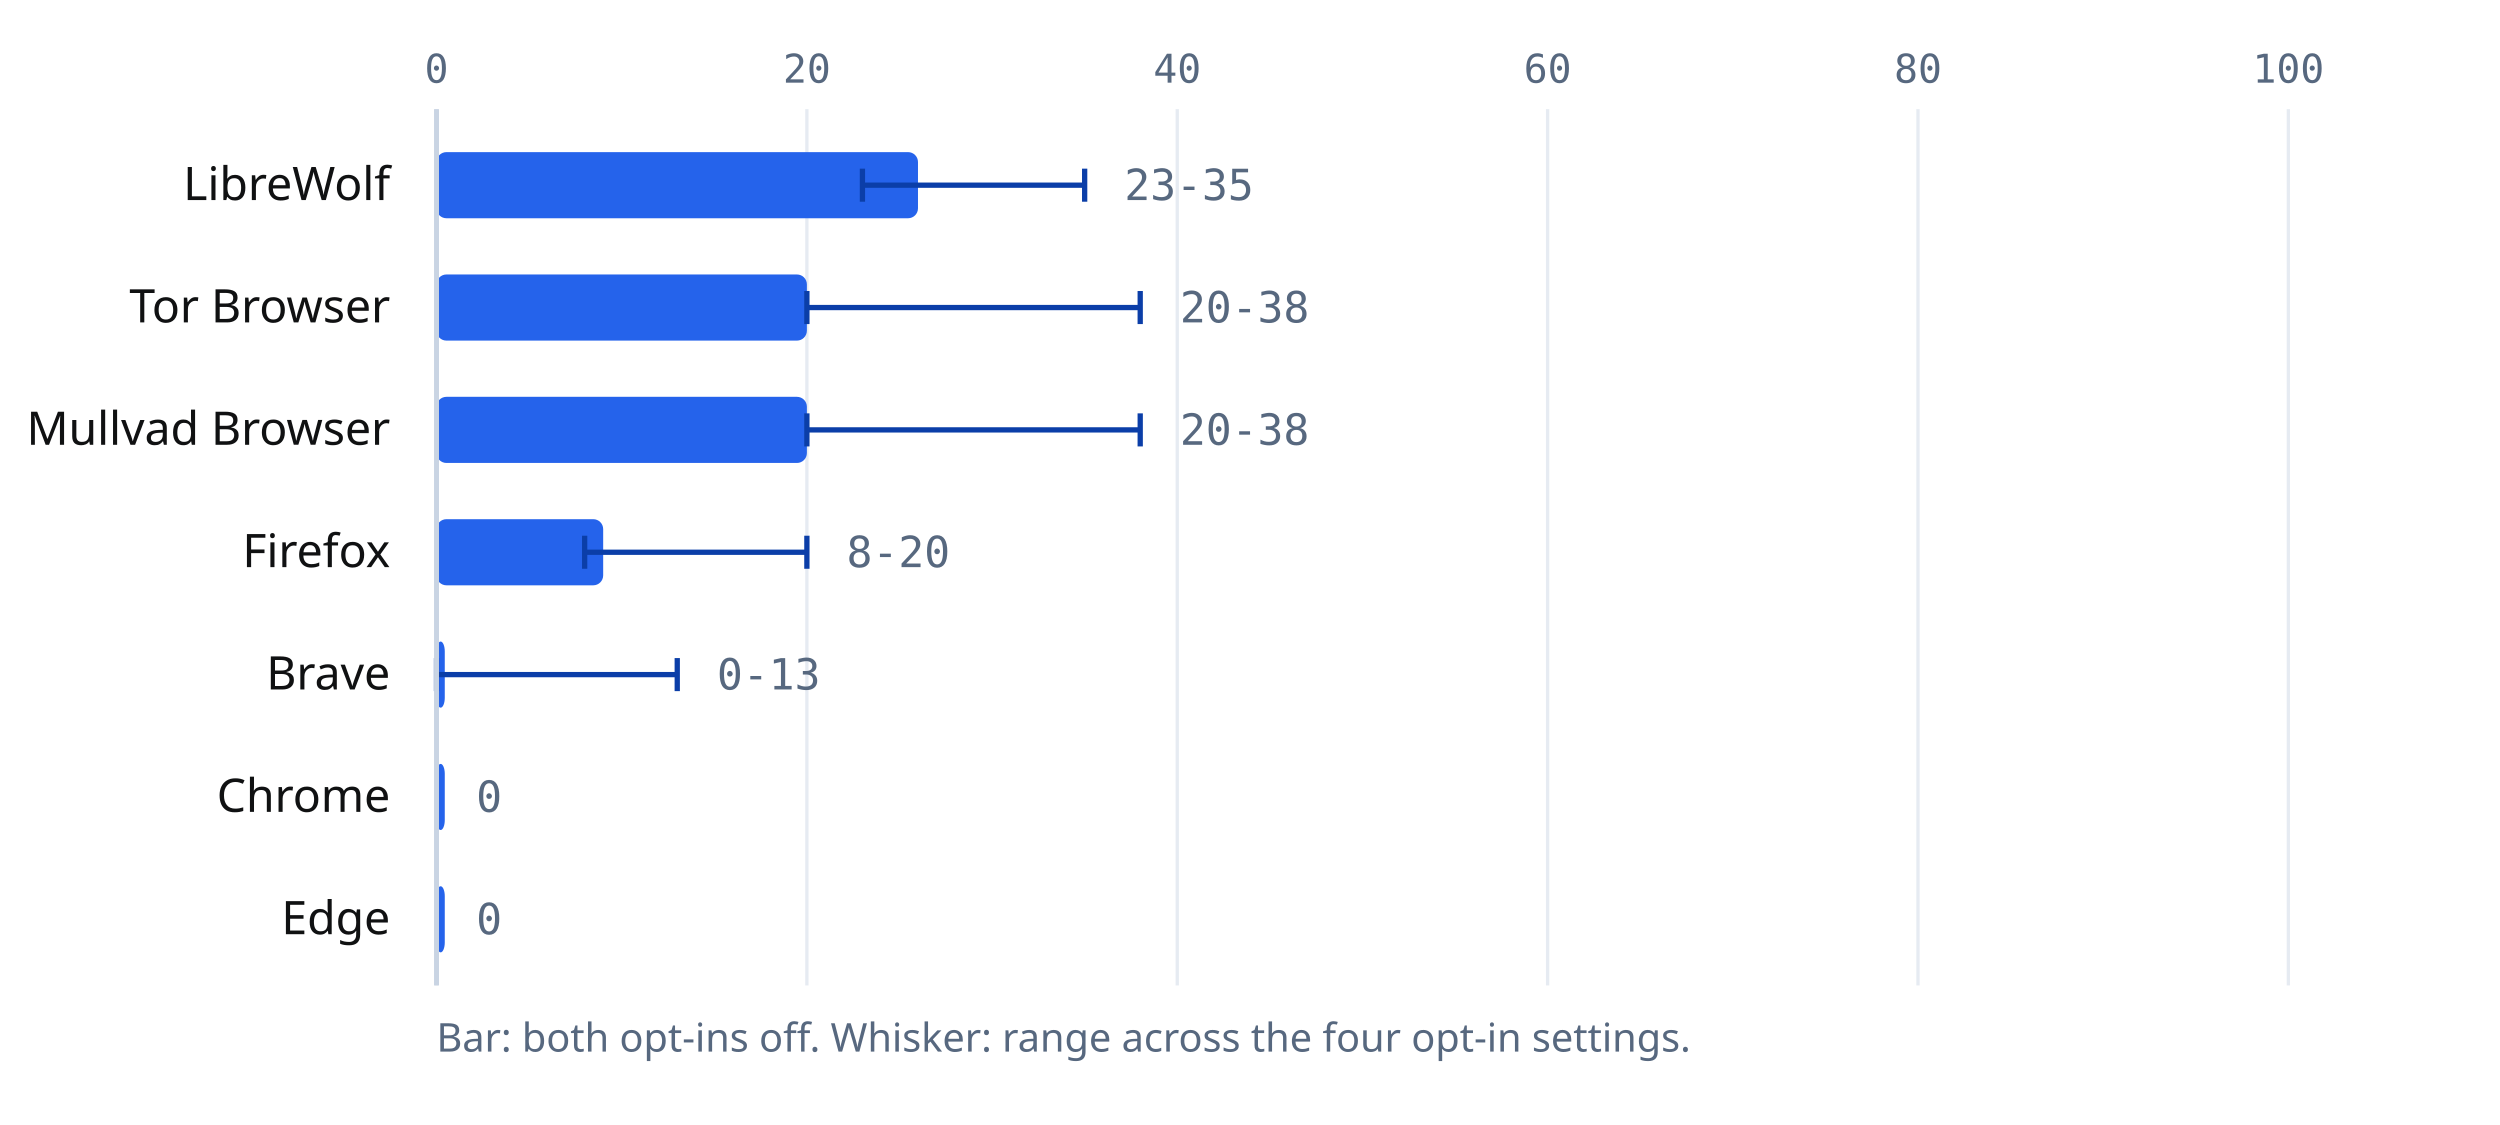
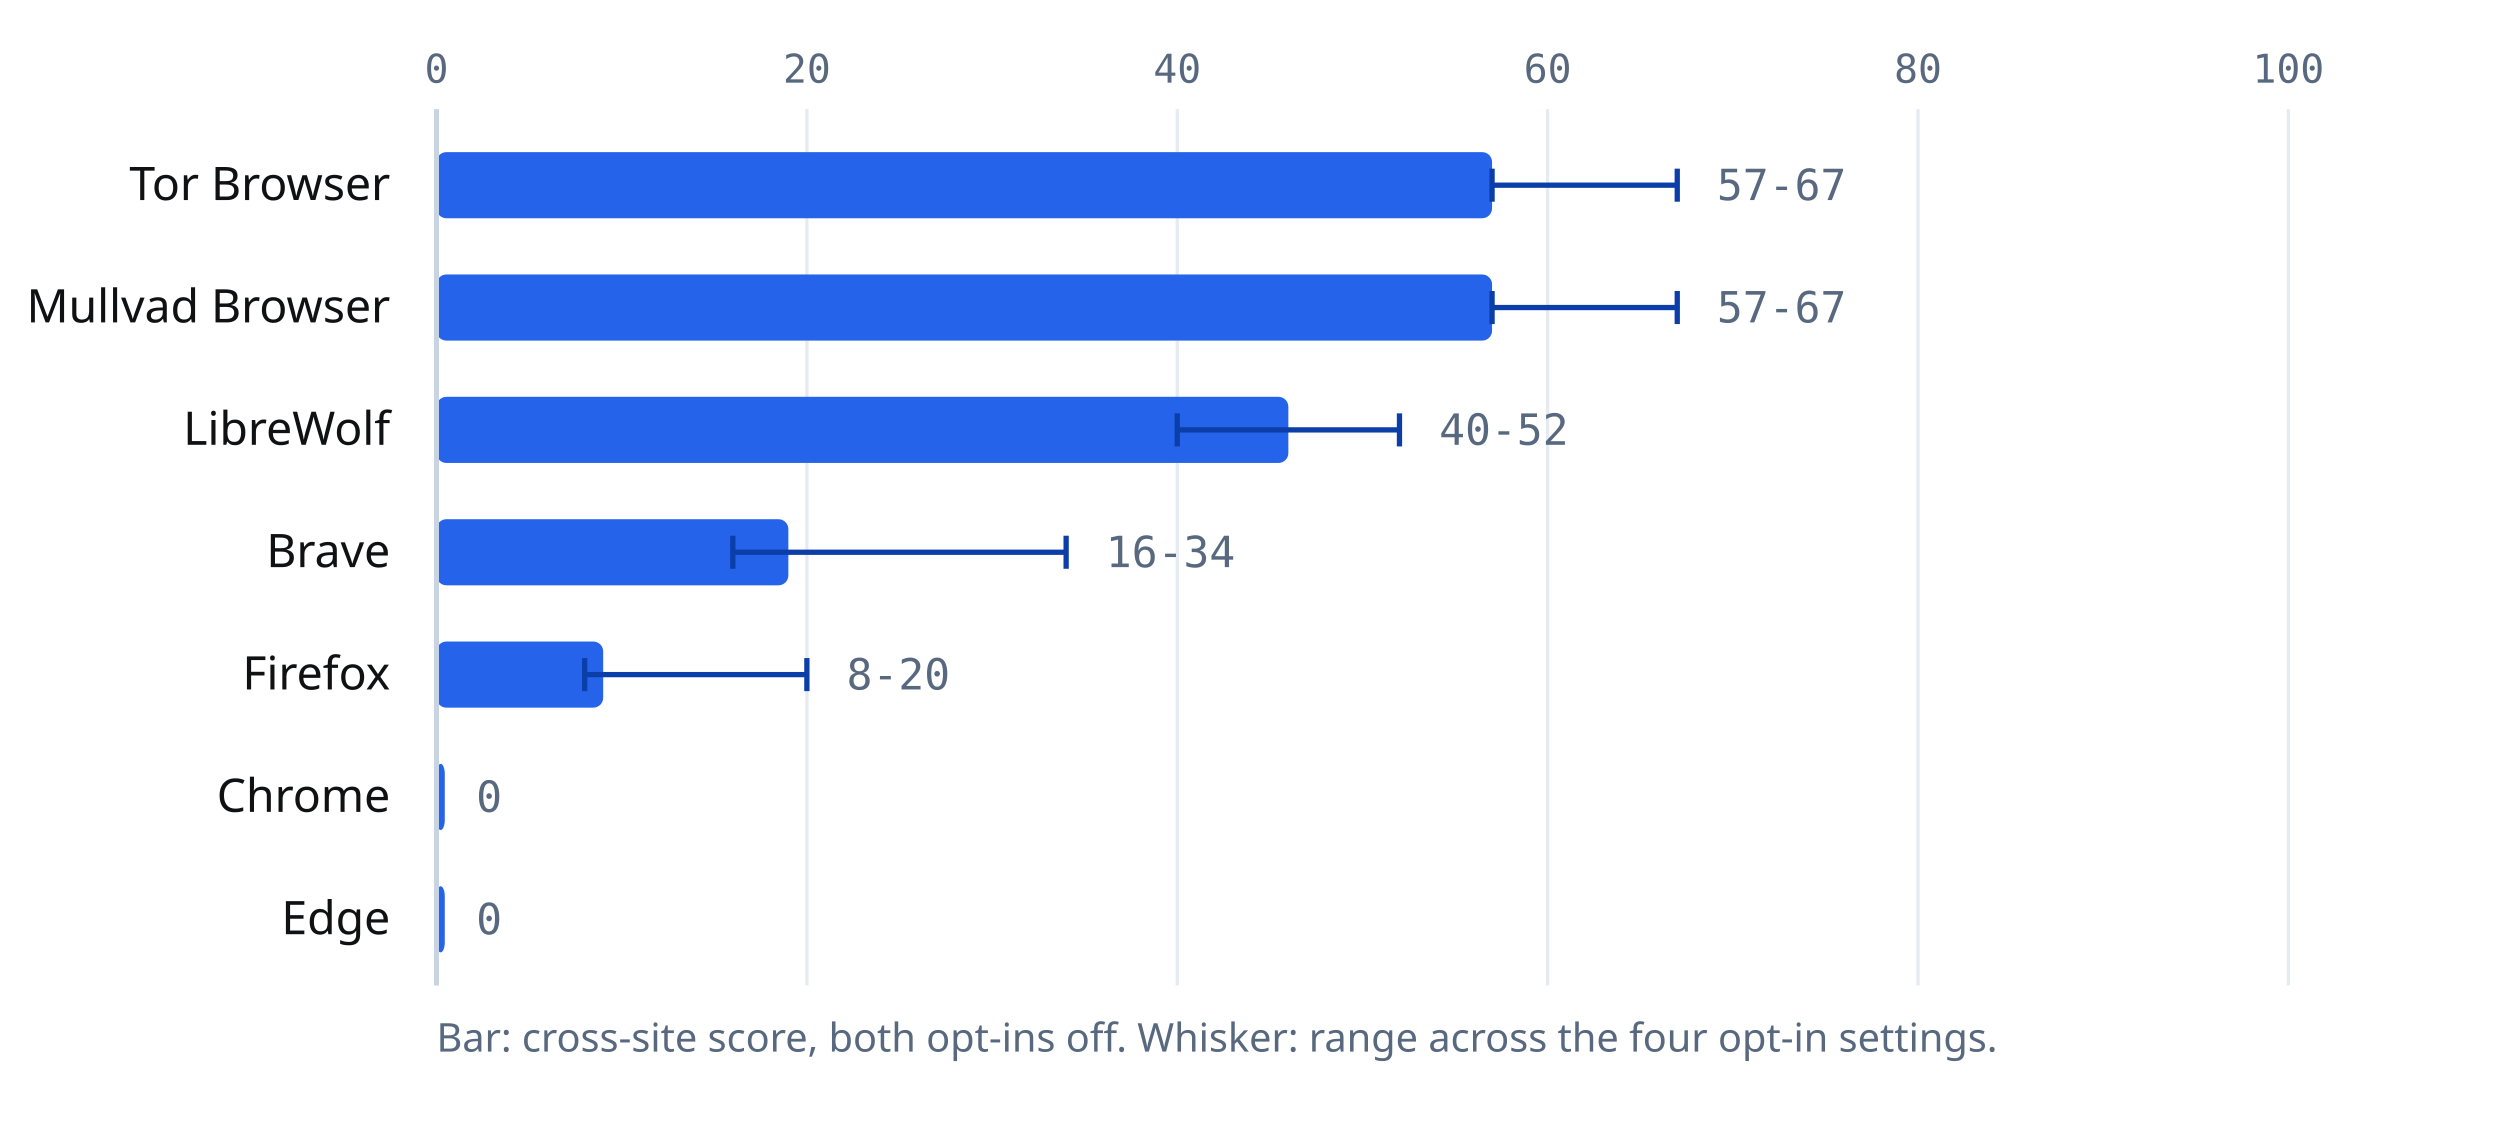
<svg xmlns="http://www.w3.org/2000/svg" viewBox="0 0 756 340" width="756" height="340" role="img" aria-label="Score by browser, higher means more of the fingerprint hidden">
  <style>text{font-family:ui-sans-serif,system-ui,"Segoe UI",sans-serif}.n{font-family:ui-monospace,Menlo,Consolas,monospace}</style>
  <line x1="132.0" y1="33" x2="132.0" y2="298" stroke="#e6ebf2" stroke-width="1" />
  <text x="132.0" y="25" fill="#57687f" font-size="12" text-anchor="middle" class="n">0</text>
  <line x1="244.0" y1="33" x2="244.0" y2="298" stroke="#e6ebf2" stroke-width="1" />
  <text x="244.0" y="25" fill="#57687f" font-size="12" text-anchor="middle" class="n">20</text>
  <line x1="356.0" y1="33" x2="356.0" y2="298" stroke="#e6ebf2" stroke-width="1" />
  <text x="356.0" y="25" fill="#57687f" font-size="12" text-anchor="middle" class="n">40</text>
  <line x1="468.0" y1="33" x2="468.0" y2="298" stroke="#e6ebf2" stroke-width="1" />
  <text x="468.0" y="25" fill="#57687f" font-size="12" text-anchor="middle" class="n">60</text>
  <line x1="580.0" y1="33" x2="580.0" y2="298" stroke="#e6ebf2" stroke-width="1" />
  <text x="580.0" y="25" fill="#57687f" font-size="12" text-anchor="middle" class="n">80</text>
  <line x1="692.0" y1="33" x2="692.0" y2="298" stroke="#e6ebf2" stroke-width="1" />
  <text x="692.0" y="25" fill="#57687f" font-size="12" text-anchor="middle" class="n">100</text>
-   <text x="118" y="60.5" fill="#101112" font-size="14" text-anchor="end">LibreWolf</text>
-   <rect x="132" y="46" width="145.6" height="20" rx="3" fill="#2563EB" />
-   <line x1="260.8" y1="56.0" x2="328.0" y2="56.0" stroke="#0b3ea8" stroke-width="1.6" />
-   <line x1="260.8" y1="51.0" x2="260.8" y2="61.0" stroke="#0b3ea8" stroke-width="1.6" />
-   <line x1="328.0" y1="51.0" x2="328.0" y2="61.0" stroke="#0b3ea8" stroke-width="1.6" />
-   <text x="340.0" y="60.5" fill="#57687f" font-size="13" class="n">23-35</text>
-   <text x="118" y="97.5" fill="#101112" font-size="14" text-anchor="end">Tor Browser</text>
-   <rect x="132" y="83" width="112.0" height="20" rx="3" fill="#2563EB" />
-   <line x1="244.0" y1="93.0" x2="344.8" y2="93.0" stroke="#0b3ea8" stroke-width="1.6" />
-   <line x1="244.0" y1="88.0" x2="244.0" y2="98.0" stroke="#0b3ea8" stroke-width="1.6" />
-   <line x1="344.8" y1="88.0" x2="344.8" y2="98.0" stroke="#0b3ea8" stroke-width="1.6" />
-   <text x="356.8" y="97.5" fill="#57687f" font-size="13" class="n">20-38</text>
-   <text x="118" y="134.5" fill="#101112" font-size="14" text-anchor="end">Mullvad Browser</text>
-   <rect x="132" y="120" width="112.0" height="20" rx="3" fill="#2563EB" />
-   <line x1="244.0" y1="130.0" x2="344.8" y2="130.0" stroke="#0b3ea8" stroke-width="1.6" />
-   <line x1="244.0" y1="125.0" x2="244.0" y2="135.0" stroke="#0b3ea8" stroke-width="1.6" />
-   <line x1="344.8" y1="125.0" x2="344.8" y2="135.0" stroke="#0b3ea8" stroke-width="1.6" />
-   <text x="356.8" y="134.5" fill="#57687f" font-size="13" class="n">20-38</text>
-   <text x="118" y="171.5" fill="#101112" font-size="14" text-anchor="end">Firefox</text>
-   <rect x="132" y="157" width="50.4" height="20" rx="3" fill="#2563EB" />
-   <line x1="176.8" y1="167.0" x2="244.0" y2="167.0" stroke="#0b3ea8" stroke-width="1.6" />
-   <line x1="176.8" y1="162.0" x2="176.8" y2="172.0" stroke="#0b3ea8" stroke-width="1.6" />
-   <line x1="244.0" y1="162.0" x2="244.0" y2="172.0" stroke="#0b3ea8" stroke-width="1.6" />
-   <text x="256.0" y="171.5" fill="#57687f" font-size="13" class="n">8-20</text>
-   <text x="118" y="208.5" fill="#101112" font-size="14" text-anchor="end">Brave</text>
-   <rect x="132" y="194" width="2.5" height="20" rx="3" fill="#2563EB" />
-   <line x1="132.0" y1="204.0" x2="204.8" y2="204.0" stroke="#0b3ea8" stroke-width="1.6" />
-   <line x1="132.0" y1="199.0" x2="132.0" y2="209.0" stroke="#0b3ea8" stroke-width="1.6" />
-   <line x1="204.8" y1="199.0" x2="204.8" y2="209.0" stroke="#0b3ea8" stroke-width="1.6" />
-   <text x="216.8" y="208.5" fill="#57687f" font-size="13" class="n">0-13</text>
+   <text x="118" y="60.5" fill="#101112" font-size="14" text-anchor="end">Tor Browser</text>
+   <rect x="132" y="46" width="319.2" height="20" rx="3" fill="#2563EB" />
+   <line x1="451.2" y1="56.0" x2="507.2" y2="56.0" stroke="#0b3ea8" stroke-width="1.6" />
+   <line x1="451.2" y1="51.0" x2="451.2" y2="61.0" stroke="#0b3ea8" stroke-width="1.6" />
+   <line x1="507.2" y1="51.0" x2="507.2" y2="61.0" stroke="#0b3ea8" stroke-width="1.6" />
+   <text x="519.2" y="60.5" fill="#57687f" font-size="13" class="n">57-67</text>
+   <text x="118" y="97.5" fill="#101112" font-size="14" text-anchor="end">Mullvad Browser</text>
+   <rect x="132" y="83" width="319.2" height="20" rx="3" fill="#2563EB" />
+   <line x1="451.2" y1="93.0" x2="507.2" y2="93.0" stroke="#0b3ea8" stroke-width="1.6" />
+   <line x1="451.2" y1="88.0" x2="451.2" y2="98.0" stroke="#0b3ea8" stroke-width="1.6" />
+   <line x1="507.2" y1="88.0" x2="507.2" y2="98.0" stroke="#0b3ea8" stroke-width="1.6" />
+   <text x="519.2" y="97.5" fill="#57687f" font-size="13" class="n">57-67</text>
+   <text x="118" y="134.5" fill="#101112" font-size="14" text-anchor="end">LibreWolf</text>
+   <rect x="132" y="120" width="257.6" height="20" rx="3" fill="#2563EB" />
+   <line x1="356.0" y1="130.0" x2="423.2" y2="130.0" stroke="#0b3ea8" stroke-width="1.6" />
+   <line x1="356.0" y1="125.0" x2="356.0" y2="135.0" stroke="#0b3ea8" stroke-width="1.6" />
+   <line x1="423.2" y1="125.0" x2="423.2" y2="135.0" stroke="#0b3ea8" stroke-width="1.6" />
+   <text x="435.2" y="134.5" fill="#57687f" font-size="13" class="n">40-52</text>
+   <text x="118" y="171.5" fill="#101112" font-size="14" text-anchor="end">Brave</text>
+   <rect x="132" y="157" width="106.4" height="20" rx="3" fill="#2563EB" />
+   <line x1="221.6" y1="167.0" x2="322.4" y2="167.0" stroke="#0b3ea8" stroke-width="1.6" />
+   <line x1="221.6" y1="162.0" x2="221.6" y2="172.0" stroke="#0b3ea8" stroke-width="1.6" />
+   <line x1="322.4" y1="162.0" x2="322.4" y2="172.0" stroke="#0b3ea8" stroke-width="1.6" />
+   <text x="334.4" y="171.5" fill="#57687f" font-size="13" class="n">16-34</text>
+   <text x="118" y="208.5" fill="#101112" font-size="14" text-anchor="end">Firefox</text>
+   <rect x="132" y="194" width="50.4" height="20" rx="3" fill="#2563EB" />
+   <line x1="176.8" y1="204.0" x2="244.0" y2="204.0" stroke="#0b3ea8" stroke-width="1.6" />
+   <line x1="176.8" y1="199.0" x2="176.8" y2="209.0" stroke="#0b3ea8" stroke-width="1.6" />
+   <line x1="244.0" y1="199.0" x2="244.0" y2="209.0" stroke="#0b3ea8" stroke-width="1.6" />
+   <text x="256.0" y="208.5" fill="#57687f" font-size="13" class="n">8-20</text>
  <text x="118" y="245.5" fill="#101112" font-size="14" text-anchor="end">Chrome</text>
  <rect x="132" y="231" width="2.5" height="20" rx="3" fill="#2563EB" />
  <text x="144.0" y="245.5" fill="#57687f" font-size="13" class="n">0</text>
  <text x="118" y="282.5" fill="#101112" font-size="14" text-anchor="end">Edge</text>
  <rect x="132" y="268" width="2.5" height="20" rx="3" fill="#2563EB" />
  <text x="144.0" y="282.5" fill="#57687f" font-size="13" class="n">0</text>
  <line x1="132" y1="33" x2="132" y2="298" stroke="#c9d4e3" stroke-width="1.5" />
-   <text x="132" y="318" fill="#57687f" font-size="12">Bar: both opt-ins off. Whisker: range across the four opt-in settings.</text>
+   <text x="132" y="318" fill="#57687f" font-size="12">Bar: cross-site score, both opt-ins off. Whisker: range across the four opt-in settings.</text>
</svg>
